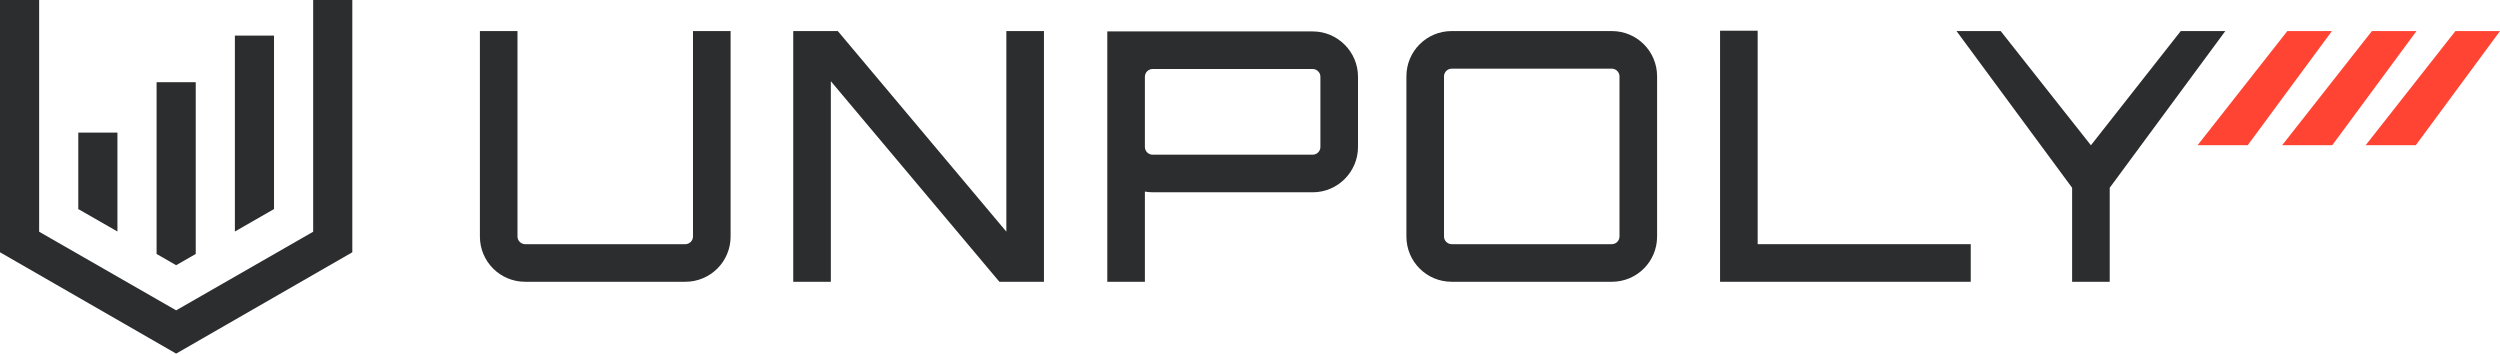
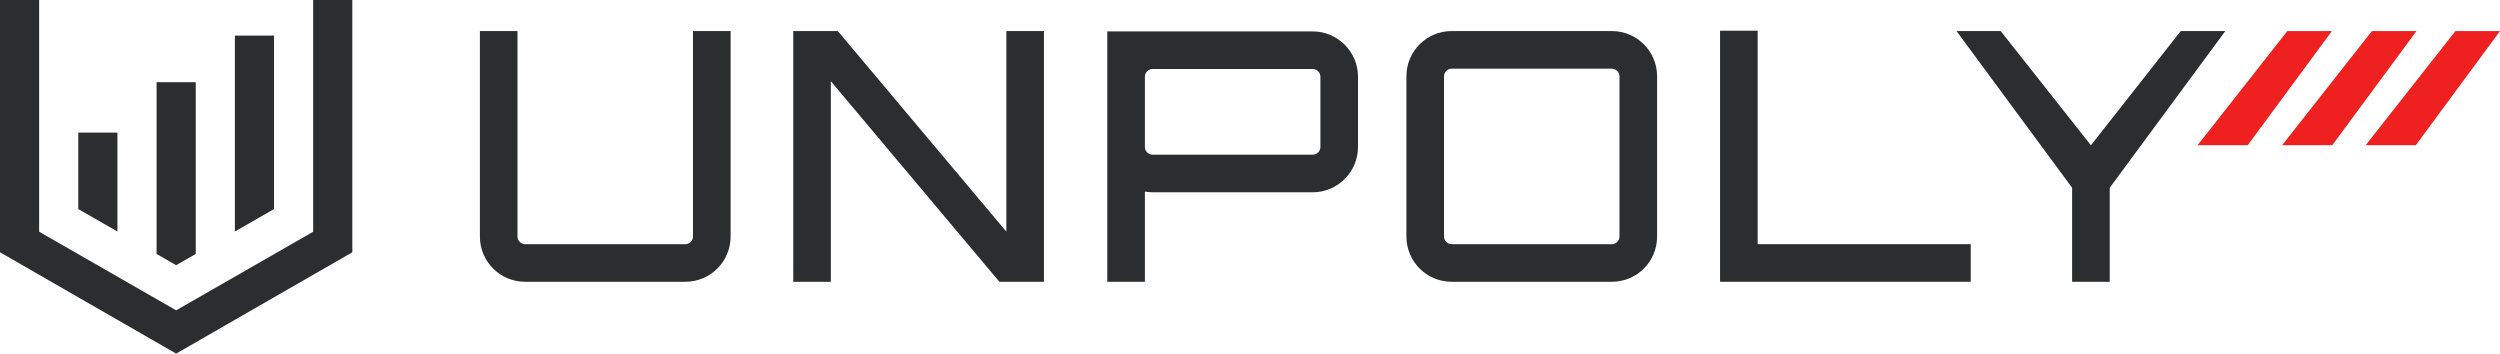
<svg xmlns="http://www.w3.org/2000/svg" version="1.1" id="svg2" xml:space="preserve" width="335.082" height="47.393" viewBox="0 0 335.082 47.393">
  <defs id="defs6" />
  <g id="g10" transform="matrix(1.333333,0,0,-1.333333,-1255.287,967.4046)">
    <path id="path40-5" style="fill:#2c2d2e;fill-opacity:1;fill-rule:nonzero;stroke:none;stroke-width:0.1" d="m 976.882,700.194 v 25.359 h -3.935 v -23.294 l -13.774,-7.902 -13.773,7.902 v 23.294 h -3.935 v -25.359 l 17.708,-10.186 17.709,10.186" />
    <path id="path42-4" style="fill:#2c2d2e;fill-opacity:1;fill-rule:nonzero;stroke:none;stroke-width:0.1" d="m 965.077,721.977 v -19.696 l 3.934,2.257 v 17.439 h -3.934" />
    <path id="path44-4" style="fill:#2c2d2e;fill-opacity:1;fill-rule:nonzero;stroke:none;stroke-width:0.1" d="m 957.207,717.289 v -17.266 l 1.966,-1.129 1.969,1.129 v 17.266 h -3.935" />
    <path id="path46-9" style="fill:#2c2d2e;fill-opacity:1;fill-rule:nonzero;stroke:none;stroke-width:0.1" d="m 949.335,712.227 v -7.689 l 3.936,-2.257 v 9.946 h -3.936" />
    <path id="path48-9" style="fill:#2c2d2e;fill-opacity:1;fill-rule:nonzero;stroke:none;stroke-width:0.1" d="m 1011.128,722.431 h 3.781 v -20.653 c 0,-2.52 -2.031,-4.55 -4.551,-4.55 h -16.102 c -2.52,0 -4.549,2.03 -4.549,4.55 v 20.653 h 3.779 v -20.653 c 0,-0.42 0.35,-0.77 0.77,-0.77 h 16.102 c 0.421,0 0.77,0.35 0.77,0.77 v 20.653" />
    <path id="path50-3" style="fill:#2c2d2e;fill-opacity:1;fill-rule:nonzero;stroke:none;stroke-width:0.1" d="m 1042.628,722.431 h 3.781 v -25.203 h -4.481 l -16.942,20.162 v -20.162 h -3.78 v 25.203 h 4.48 l 16.942,-20.162 v 20.162" />
    <path id="path52-6" style="fill:#2c2d2e;fill-opacity:1;fill-rule:nonzero;stroke:none;stroke-width:0.1" d="m 1074.198,717.845 c 0,0.42 -0.351,0.77 -0.771,0.77 h -16.101 c -0.42,0 -0.771,-0.35 -0.771,-0.77 v -7.071 c 0,-0.42 0.351,-0.77 0.771,-0.77 h 16.101 c 0.42,0 0.771,0.35 0.771,0.77 z m -0.771,4.55 c 2.521,0 4.551,-2.064 4.551,-4.55 v -7.071 c 0,-2.485 -2.03,-4.55 -4.551,-4.55 h -16.101 c -0.281,0 -0.526,0.035 -0.771,0.07 v -9.066 h -3.78 v 25.167 h 20.652" />
    <path id="path54-0" style="fill:#2c2d2e;fill-opacity:1;fill-rule:nonzero;stroke:none;stroke-width:0.1" d="m 1103.494,701.008 c 0.42,0 0.77,0.35 0.77,0.77 v 16.102 c 0,0.42 -0.35,0.77 -0.77,0.77 h -16.1 c -0.42,0 -0.77,-0.35 -0.77,-0.77 v -16.102 c 0,-0.42 0.35,-0.77 0.77,-0.77 z m 0,21.423 c 2.52,0 4.55,-2.031 4.55,-4.551 v -16.102 c 0,-2.52 -2.03,-4.55 -4.55,-4.55 h -16.1 c -2.52,0 -4.55,2.03 -4.55,4.55 v 16.102 c 0,2.52 2.03,4.551 4.55,4.551 h 16.1" />
    <path id="path56-5" style="fill:#2c2d2e;fill-opacity:1;fill-rule:nonzero;stroke:none;stroke-width:0.1" d="m 1114.374,722.466 h 3.78 v -21.458 h 21.42 v -3.78 h -25.2 v 25.238" />
    <path id="path58-0" style="fill:#2c2d2e;fill-opacity:1;fill-rule:nonzero;stroke:none;stroke-width:0.1" d="m 1165.164,722.431 -11.62,-15.752 v -9.451 h -3.78 v 9.451 l -11.62,15.752 h 4.44 l 9.07,-11.481 9.03,11.481 h 4.48" />
-     <path style="fill:#ff4433;fill-opacity:1;fill-rule:nonzero;stroke:none;stroke-width:0.1" d="m 1171.4,722.431 -9.025,-11.476 h 5.039 l 8.467,11.476 z m -9.04,-11.468 v -0.007 h 0.01 z" id="path58-0-3" />
-     <path style="fill:#ff4433;fill-opacity:1;fill-rule:nonzero;stroke:none;stroke-width:0.1" d="m 1179.901,722.431 -9.025,-11.476 h 5.039 l 8.467,11.476 z m -9.04,-11.468 v -0.007 h 0.01 z" id="path58-0-3-6" />
-     <path style="fill:#ff4433;fill-opacity:1;fill-rule:nonzero;stroke:none;stroke-width:0.1" d="m 1188.296,722.431 -9.025,-11.476 h 5.039 l 8.467,11.476 z m -9.04,-11.468 v -0.007 h 0.01 z" id="path58-0-3-6-7" />
+     <path style="fill:#ee2020;fill-opacity:1;fill-rule:nonzero;stroke:none;stroke-width:0.1" d="m 1171.4,722.431 -9.025,-11.476 h 5.039 l 8.467,11.476 z m -9.04,-11.468 v -0.007 h 0.01 z" id="path58-0-3" />
+     <path style="fill:#ee2020;fill-opacity:1;fill-rule:nonzero;stroke:none;stroke-width:0.1" d="m 1179.901,722.431 -9.025,-11.476 h 5.039 l 8.467,11.476 z m -9.04,-11.468 v -0.007 h 0.01 z" id="path58-0-3-6" />
+     <path style="fill:#ee2020;fill-opacity:1;fill-rule:nonzero;stroke:none;stroke-width:0.1" d="m 1188.296,722.431 -9.025,-11.476 h 5.039 l 8.467,11.476 z m -9.04,-11.468 v -0.007 h 0.01 z" id="path58-0-3-6-7" />
  </g>
</svg>
